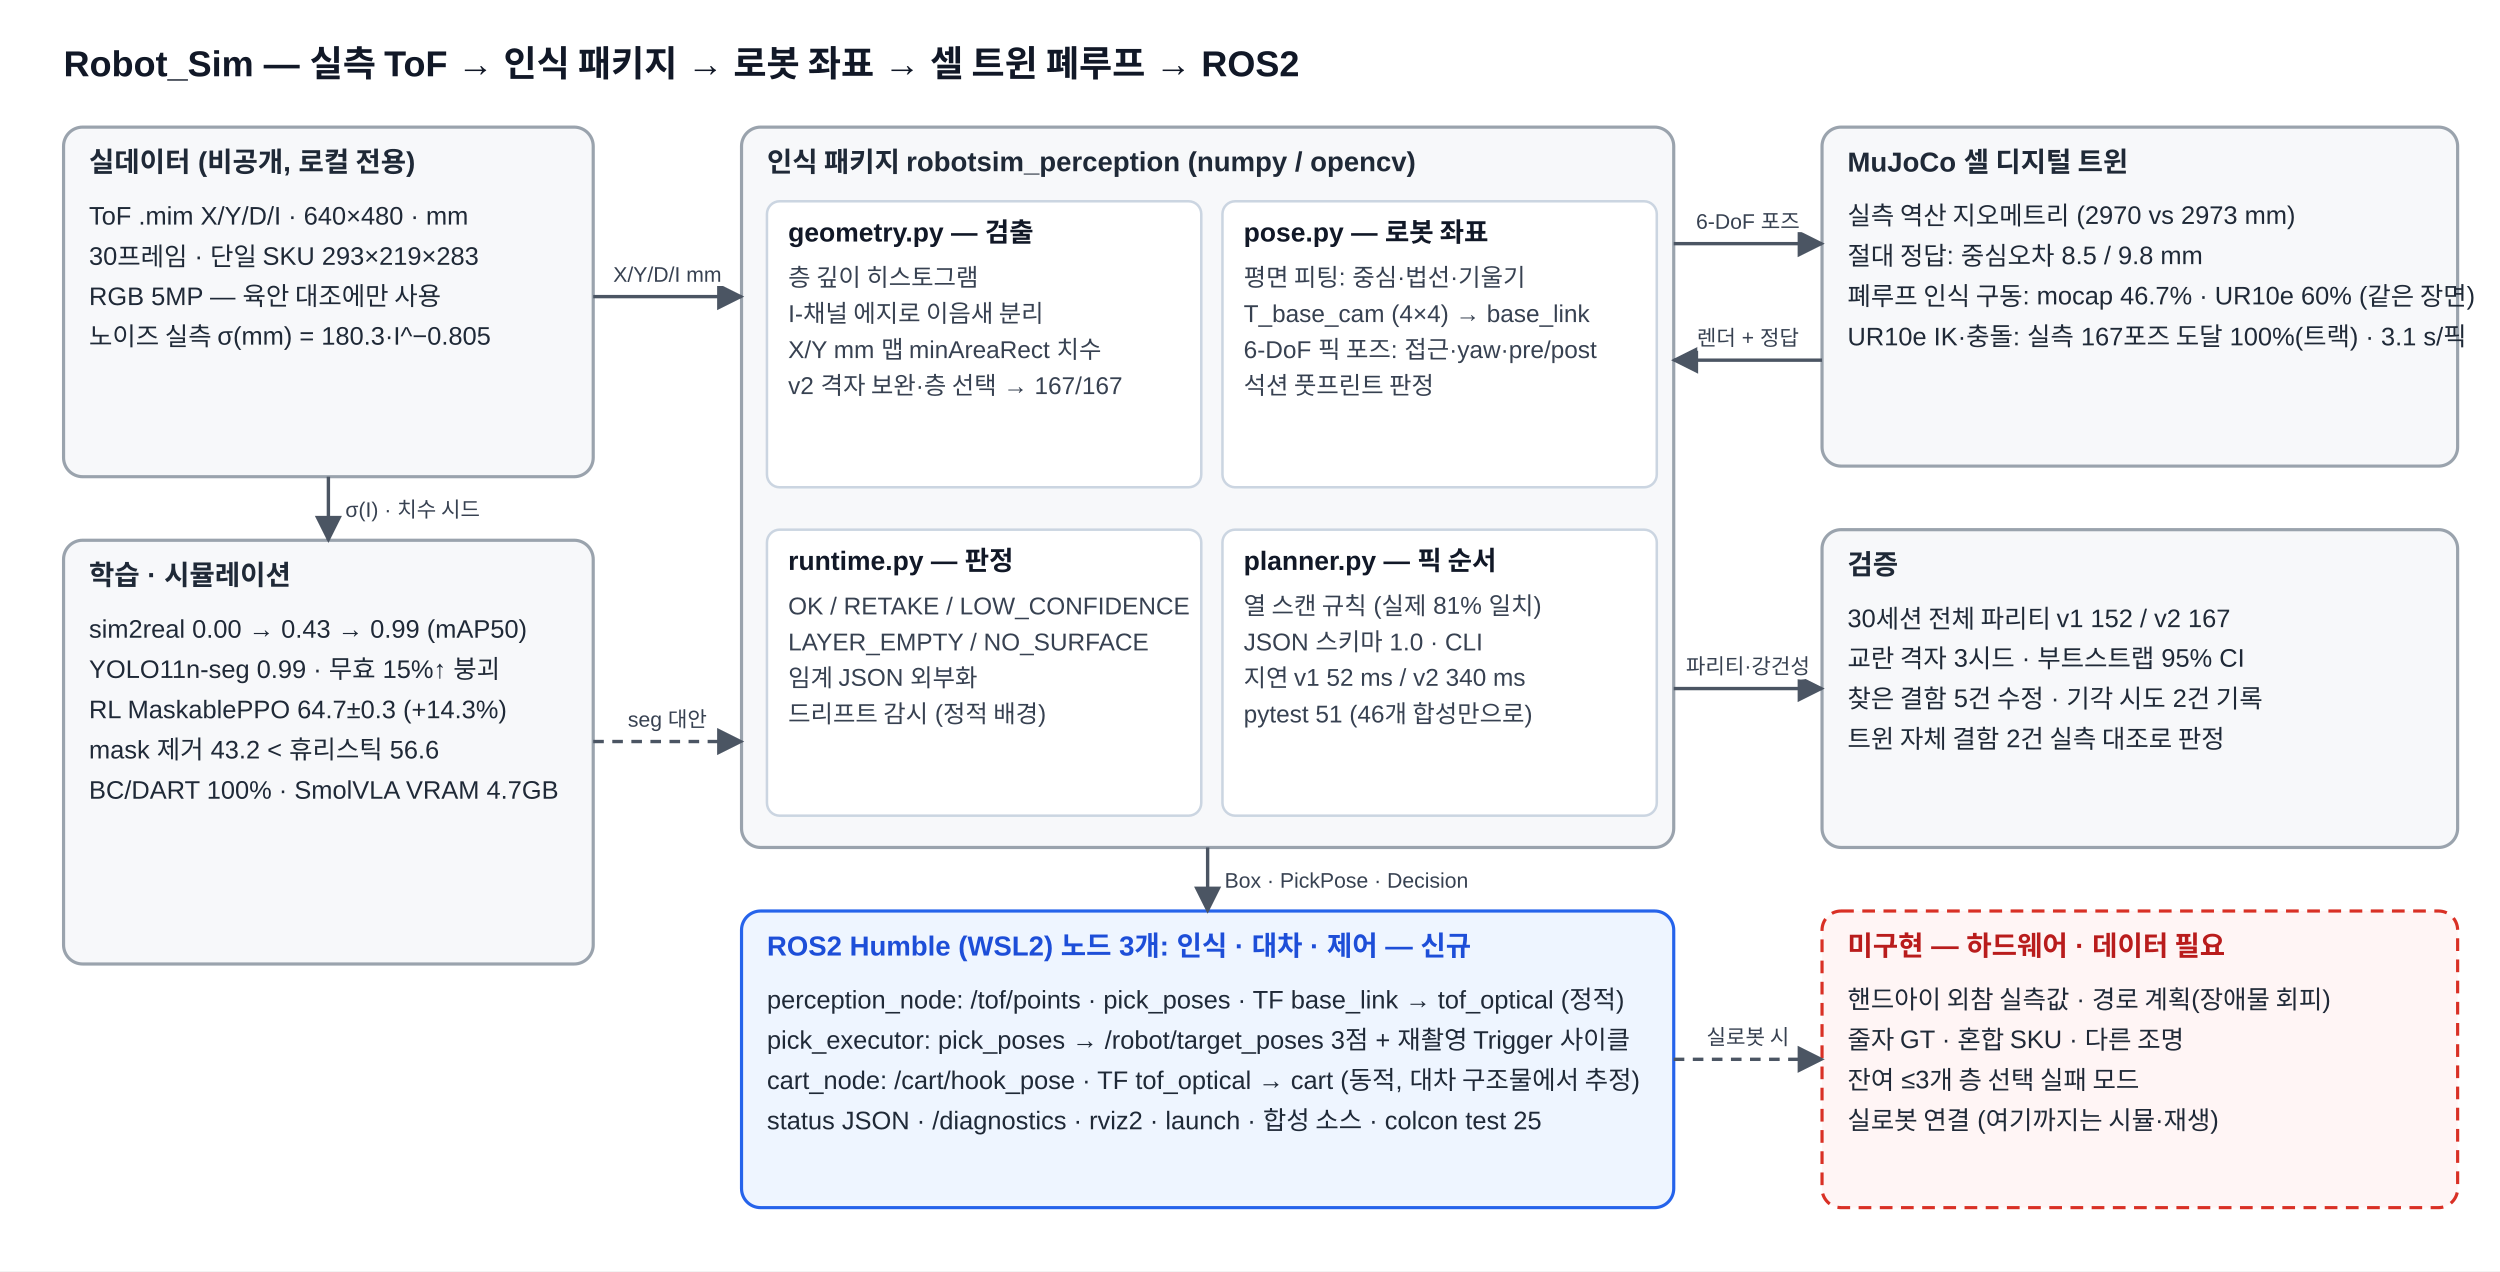
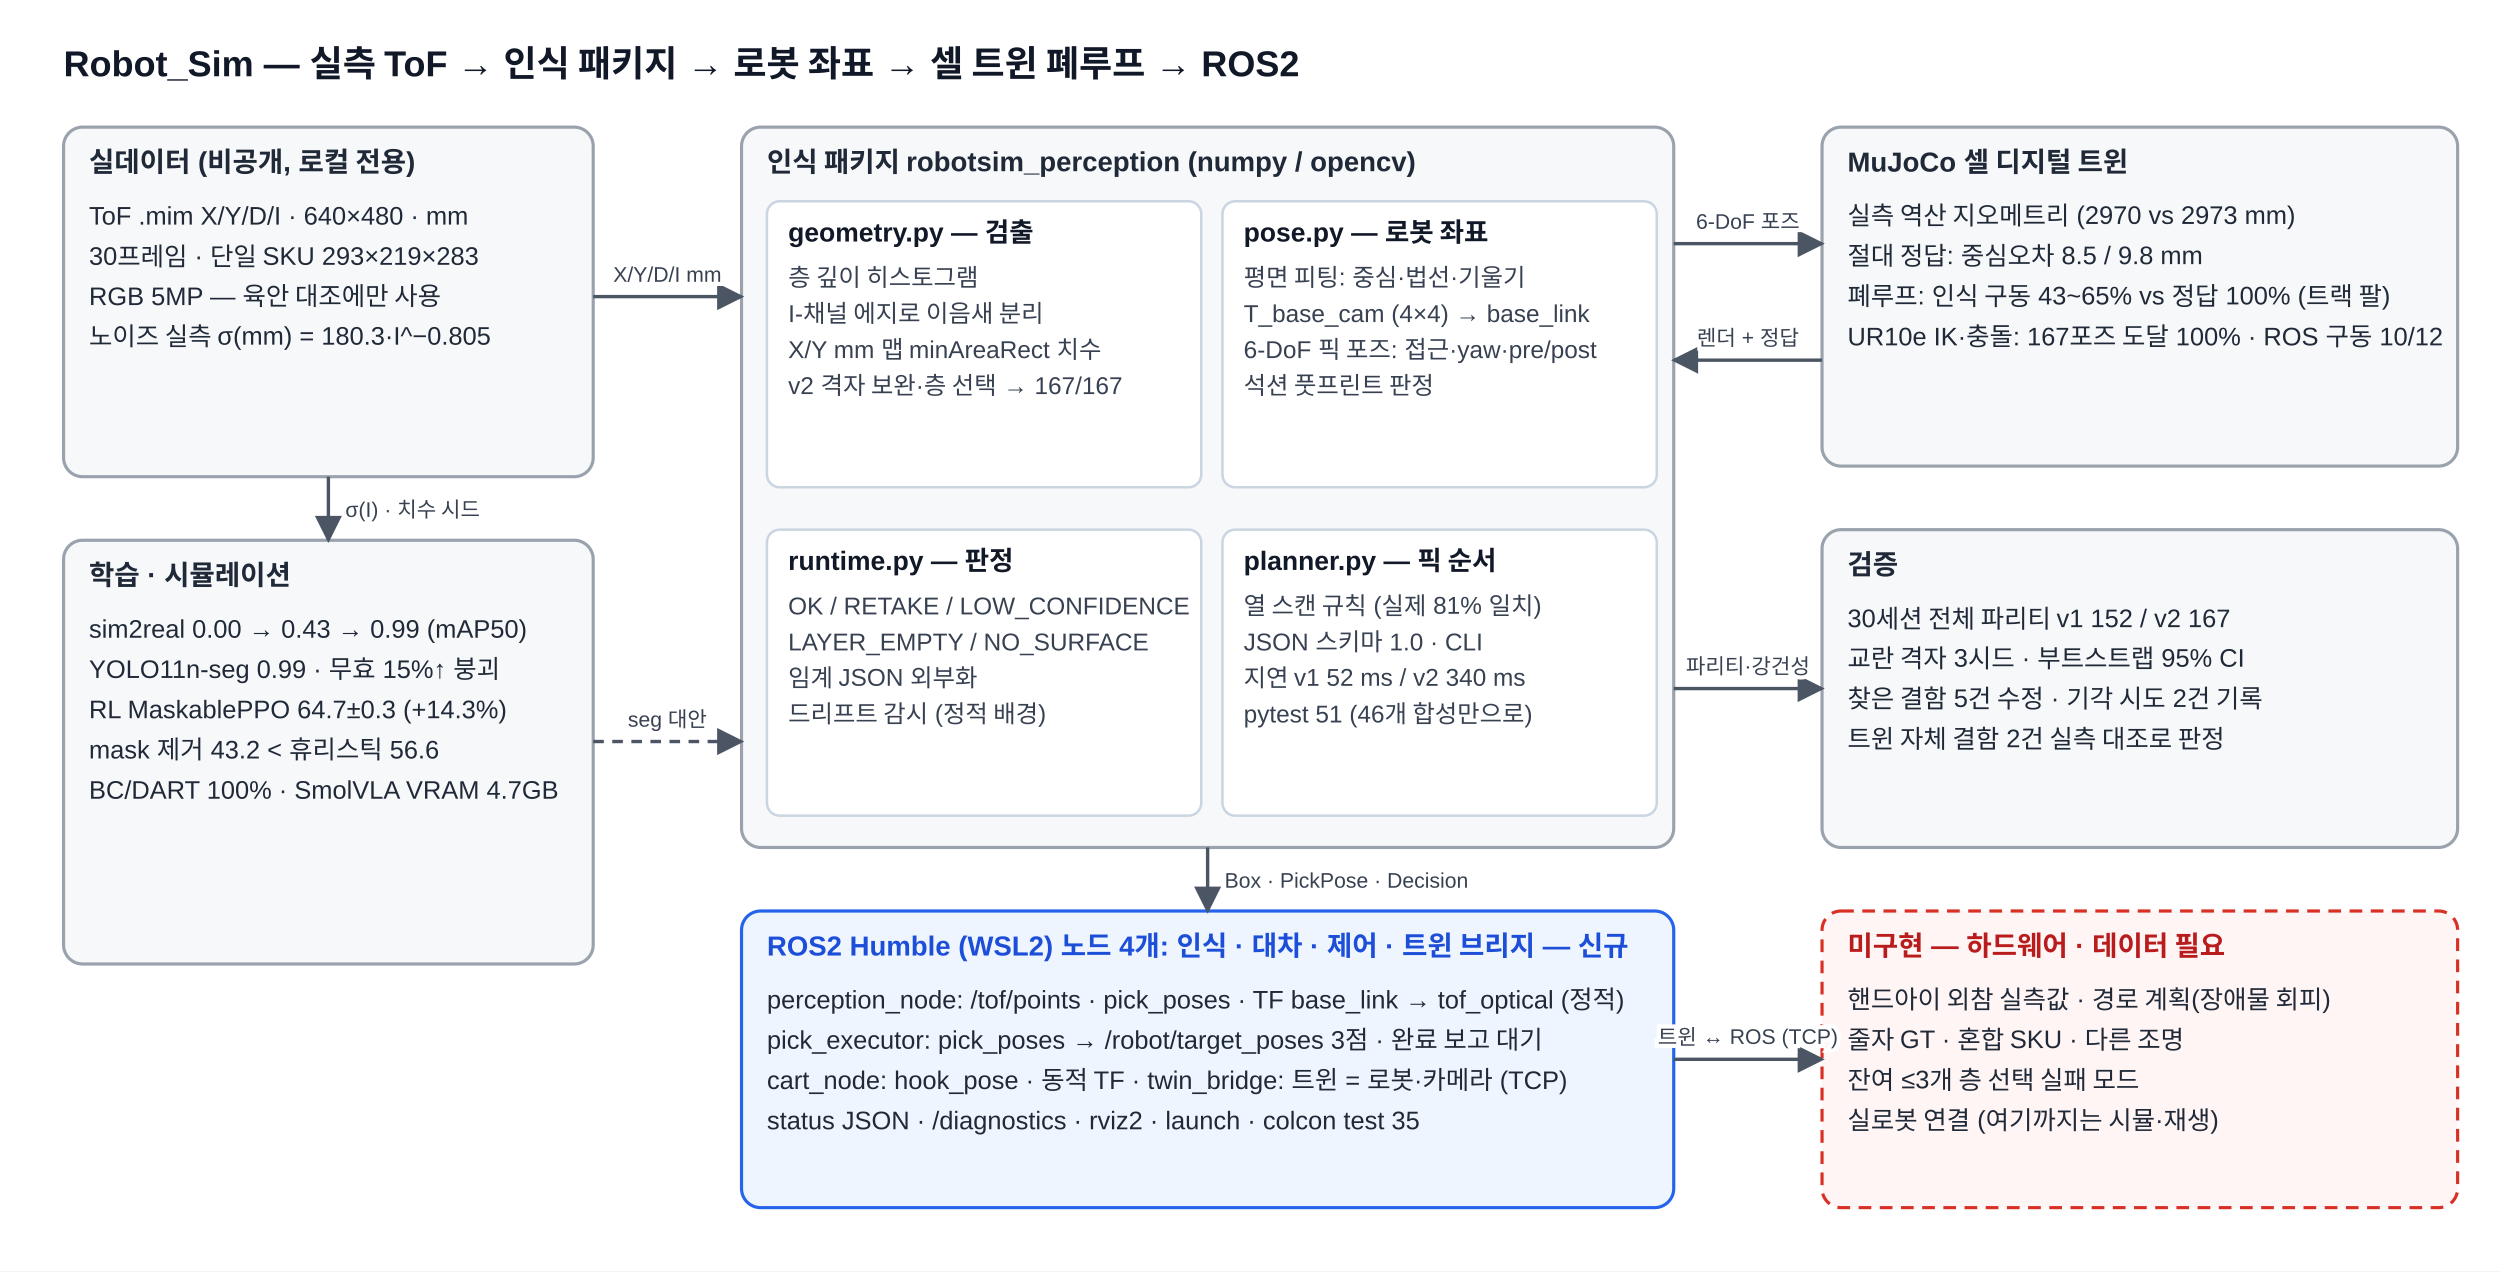
<svg xmlns="http://www.w3.org/2000/svg" width="1180" height="600" viewBox="0 0 1180 600" font-family="&quot;Segoe UI&quot;, &quot;Malgun Gothic&quot;, &quot;Apple SD Gothic Neo&quot;, &quot;Noto Sans KR&quot;, Arial, sans-serif">
  <defs>
    <marker id="ah" viewBox="0 0 10 10" refX="9" refY="5" markerWidth="8" markerHeight="8" orient="auto">
      <path d="M0,0 L10,5 L0,10 z" fill="#4b5563" />
    </marker>
  </defs>
  <rect width="1180" height="600" fill="#ffffff" />
  <text x="30" y="36" font-size="17" font-weight="700" fill="#111827">Robot_Sim — 실측 ToF → 인식 패키지 → 로봇 좌표 → 셀 트윈 폐루프 → ROS2</text>
  <rect x="30" y="60" width="250" height="165" rx="9" fill="#f7f8fa" stroke="#9aa3ad" stroke-width="1.5" />
  <text x="42" y="81" font-size="13" font-weight="700" fill="#1f2937">실데이터 (비공개, 로컬 전용)</text>
  <text x="42" y="106" font-size="12" fill="#1f2937">ToF .mim  X/Y/D/I · 640×480 · mm</text>
  <text x="42" y="125" font-size="12" fill="#1f2937">30프레임 · 단일 SKU 293×219×283</text>
  <text x="42" y="144" font-size="12" fill="#1f2937">RGB 5MP — 육안 대조에만 사용</text>
  <text x="42" y="163" font-size="12" fill="#1f2937">노이즈 실측 σ(mm) = 180.3·I^−0.805</text>
  <rect x="30" y="255" width="250" height="200" rx="9" fill="#f7f8fa" stroke="#9aa3ad" stroke-width="1.5" />
  <text x="42" y="276" font-size="13" font-weight="700" fill="#1f2937">학습 · 시뮬레이션</text>
  <text x="42" y="301" font-size="12" fill="#1f2937">sim2real  0.00 → 0.43 → 0.99 (mAP50)</text>
  <text x="42" y="320" font-size="12" fill="#1f2937">YOLO11n-seg 0.99 · 무효 15%↑ 붕괴</text>
  <text x="42" y="339" font-size="12" fill="#1f2937">RL MaskablePPO 64.7±0.3 (+14.3%)</text>
  <text x="42" y="358" font-size="12" fill="#1f2937">   mask 제거 43.2 &lt; 휴리스틱 56.6</text>
  <text x="42" y="377" font-size="12" fill="#1f2937">BC/DART 100% · SmolVLA VRAM 4.7GB</text>
  <rect x="350" y="60" width="440" height="340" rx="9" fill="#f7f8fa" stroke="#9aa3ad" stroke-width="1.5" />
  <text x="362" y="81" font-size="13" font-weight="700" fill="#1f2937">인식 패키지  robotsim_perception  (numpy / opencv)</text>
  <rect x="362" y="95" width="205" height="135" rx="6" fill="#ffffff" stroke="#cbd5e1" stroke-width="1.2" />
  <text x="372" y="114" font-size="12.5" font-weight="700" fill="#111827">geometry.py — 검출</text>
  <text x="372" y="135" font-size="11.5" fill="#374151">층 깊이 히스토그램</text>
  <text x="372" y="152" font-size="11.5" fill="#374151">I-채널 에지로 이음새 분리</text>
  <text x="372" y="169" font-size="11.5" fill="#374151">X/Y mm 맵 minAreaRect 치수</text>
  <text x="372" y="186" font-size="11.5" fill="#374151">v2 격자 보완·층 선택 → 167/167</text>
  <rect x="577" y="95" width="205" height="135" rx="6" fill="#ffffff" stroke="#cbd5e1" stroke-width="1.2" />
  <text x="587" y="114" font-size="12.5" font-weight="700" fill="#111827">pose.py — 로봇 좌표</text>
  <text x="587" y="135" font-size="11.5" fill="#374151">평면 피팅: 중심·법선·기울기</text>
  <text x="587" y="152" font-size="11.5" fill="#374151">T_base_cam (4×4) → base_link</text>
  <text x="587" y="169" font-size="11.5" fill="#374151">6-DoF 픽 포즈: 접근·yaw·pre/post</text>
  <text x="587" y="186" font-size="11.5" fill="#374151">석션 풋프린트 판정</text>
  <rect x="362" y="250" width="205" height="135" rx="6" fill="#ffffff" stroke="#cbd5e1" stroke-width="1.2" />
  <text x="372" y="269" font-size="12.5" font-weight="700" fill="#111827">runtime.py — 판정</text>
  <text x="372" y="290" font-size="11.5" fill="#374151">OK / RETAKE / LOW_CONFIDENCE</text>
  <text x="372" y="307" font-size="11.5" fill="#374151">LAYER_EMPTY / NO_SURFACE</text>
  <text x="372" y="324" font-size="11.5" fill="#374151">임계 JSON 외부화</text>
  <text x="372" y="341" font-size="11.5" fill="#374151">드리프트 감시 (정적 배경)</text>
  <rect x="577" y="250" width="205" height="135" rx="6" fill="#ffffff" stroke="#cbd5e1" stroke-width="1.2" />
  <text x="587" y="269" font-size="12.5" font-weight="700" fill="#111827">planner.py — 픽 순서</text>
  <text x="587" y="290" font-size="11.5" fill="#374151">열 스캔 규칙 (실제 81% 일치)</text>
  <text x="587" y="307" font-size="11.5" fill="#374151">JSON 스키마 1.0 · CLI</text>
  <text x="587" y="324" font-size="11.5" fill="#374151">지연 v1 52 ms / v2 340 ms</text>
  <text x="587" y="341" font-size="11.5" fill="#374151">pytest 51 (46개 합성만으로)</text>
  <rect x="350" y="430" width="440" height="140" rx="9" fill="#eef5ff" stroke="#2563eb" stroke-width="1.5" />
-   <text x="362" y="451" font-size="13" font-weight="700" fill="#1d4ed8">ROS2 Humble (WSL2)  노드 3개: 인식 · 대차 · 제어 — 신규</text>
+   <text x="362" y="451" font-size="13" font-weight="700" fill="#1d4ed8">ROS2 Humble (WSL2)  노드 4개: 인식 · 대차 · 제어 · 트윈 브리지 — 신규</text>
  <text x="362" y="476" font-size="12" fill="#1f2937">perception_node: /tof/points · pick_poses · TF base_link → tof_optical (정적)</text>
-   <text x="362" y="495" font-size="12" fill="#1f2937">pick_executor: pick_poses → /robot/target_poses 3점 + 재촬영 Trigger 사이클</text>
-   <text x="362" y="514" font-size="12" fill="#1f2937">cart_node: /cart/hook_pose · TF tof_optical → cart (동적, 대차 구조물에서 추정)</text>
-   <text x="362" y="533" font-size="12" fill="#1f2937">status JSON · /diagnostics · rviz2 · launch · 합성 소스 · colcon test 25</text>
+   <text x="362" y="495" font-size="12" fill="#1f2937">pick_executor: pick_poses → /robot/target_poses 3점 · 완료 보고 대기</text>
+   <text x="362" y="514" font-size="12" fill="#1f2937">cart_node: hook_pose · 동적 TF  ·  twin_bridge: 트윈 = 로봇·카메라 (TCP)</text>
+   <text x="362" y="533" font-size="12" fill="#1f2937">status JSON · /diagnostics · rviz2 · launch · colcon test 35</text>
  <rect x="860" y="60" width="300" height="160" rx="9" fill="#f7f8fa" stroke="#9aa3ad" stroke-width="1.5" />
  <text x="872" y="81" font-size="13" font-weight="700" fill="#1f2937">MuJoCo 셀 디지털 트윈</text>
  <text x="872" y="106" font-size="12" fill="#1f2937">실측 역산 지오메트리 (2970 vs 2973 mm)</text>
  <text x="872" y="125" font-size="12" fill="#1f2937">절대 정답: 중심오차 8.5 / 9.8 mm</text>
-   <text x="872" y="144" font-size="12" fill="#1f2937">폐루프 인식 구동: mocap 46.7% · UR10e 60% (같은 장면)</text>
-   <text x="872" y="163" font-size="12" fill="#1f2937">UR10e IK·충돌: 실측 167포즈 도달 100%(트랙) · 3.1 s/픽</text>
+   <text x="872" y="144" font-size="12" fill="#1f2937">폐루프: 인식 구동 43~65% vs 정답 100% (트랙 팔)</text>
+   <text x="872" y="163" font-size="12" fill="#1f2937">UR10e IK·충돌: 167포즈 도달 100% · ROS 구동 10/12</text>
  <rect x="860" y="250" width="300" height="150" rx="9" fill="#f7f8fa" stroke="#9aa3ad" stroke-width="1.5" />
  <text x="872" y="271" font-size="13" font-weight="700" fill="#1f2937">검증</text>
  <text x="872" y="296" font-size="12" fill="#1f2937">30세션 전체 파리티  v1 152 / v2 167</text>
  <text x="872" y="315" font-size="12" fill="#1f2937">교란 격자 3시드 · 부트스트랩 95% CI</text>
  <text x="872" y="334" font-size="12" fill="#1f2937">찾은 결함 5건 수정 · 기각 시도 2건 기록</text>
  <text x="872" y="353" font-size="12" fill="#1f2937">트윈 자체 결함 2건 실측 대조로 판정</text>
  <rect x="860" y="430" width="300" height="140" rx="9" fill="#fff5f5" stroke="#d93025" stroke-width="1.5" stroke-dasharray="6,4" />
  <text x="872" y="451" font-size="13" font-weight="700" fill="#b91c1c">미구현 — 하드웨어 · 데이터 필요</text>
  <text x="872" y="476" font-size="12" fill="#1f2937">핸드아이 외참 실측값 · 경로 계획(장애물 회피)</text>
  <text x="872" y="495" font-size="12" fill="#1f2937">줄자 GT · 혼합 SKU · 다른 조명</text>
  <text x="872" y="514" font-size="12" fill="#1f2937">잔여 ≤3개 층 선택 실패 모드</text>
  <text x="872" y="533" font-size="12" fill="#1f2937">실로봇 연결 (여기까지는 시뮬·재생)</text>
  <line x1="280" y1="140" x2="350" y2="140" stroke="#4b5563" stroke-width="1.6" marker-end="url(#ah)" />
  <text x="315.0" y="133.0" font-size="10" fill="#374151" text-anchor="middle" paint-order="stroke" stroke="#ffffff" stroke-width="4">X/Y/D/I mm</text>
  <line x1="155" y1="225" x2="155" y2="255" stroke="#4b5563" stroke-width="1.6" marker-end="url(#ah)" />
  <text x="163.0" y="244.0" font-size="10" fill="#374151" text-anchor="start" paint-order="stroke" stroke="#ffffff" stroke-width="4">σ(I) · 치수 시드</text>
  <line x1="790" y1="115" x2="860" y2="115" stroke="#4b5563" stroke-width="1.6" marker-end="url(#ah)" />
  <text x="825.0" y="108.0" font-size="10" fill="#374151" text-anchor="middle" paint-order="stroke" stroke="#ffffff" stroke-width="4">6-DoF 포즈</text>
  <line x1="860" y1="170" x2="790" y2="170" stroke="#4b5563" stroke-width="1.6" marker-end="url(#ah)" />
  <text x="825.0" y="163.0" font-size="10" fill="#374151" text-anchor="middle" paint-order="stroke" stroke="#ffffff" stroke-width="4">렌더 + 정답</text>
  <line x1="790" y1="325" x2="860" y2="325" stroke="#4b5563" stroke-width="1.6" marker-end="url(#ah)" />
  <text x="825.0" y="318.0" font-size="10" fill="#374151" text-anchor="middle" paint-order="stroke" stroke="#ffffff" stroke-width="4">파리티·강건성</text>
  <line x1="570" y1="400" x2="570" y2="430" stroke="#4b5563" stroke-width="1.6" marker-end="url(#ah)" />
  <text x="578.0" y="419.0" font-size="10" fill="#374151" text-anchor="start" paint-order="stroke" stroke="#ffffff" stroke-width="4">Box · PickPose · Decision</text>
  <line x1="280" y1="350" x2="350" y2="350" stroke="#4b5563" stroke-width="1.6" stroke-dasharray="5,4" marker-end="url(#ah)" />
  <text x="315.0" y="343.0" font-size="10" fill="#374151" text-anchor="middle" paint-order="stroke" stroke="#ffffff" stroke-width="4">seg 대안</text>
-   <line x1="790" y1="500" x2="860" y2="500" stroke="#4b5563" stroke-width="1.6" stroke-dasharray="5,4" marker-end="url(#ah)" />
-   <text x="825.0" y="493.0" font-size="10" fill="#374151" text-anchor="middle" paint-order="stroke" stroke="#ffffff" stroke-width="4">실로봇 시</text>
+   <line x1="790" y1="500" x2="860" y2="500" stroke="#4b5563" stroke-width="1.6" marker-end="url(#ah)" />
+   <text x="825.0" y="493.0" font-size="10" fill="#374151" text-anchor="middle" paint-order="stroke" stroke="#ffffff" stroke-width="4">트윈 ↔ ROS (TCP)</text>
</svg>
